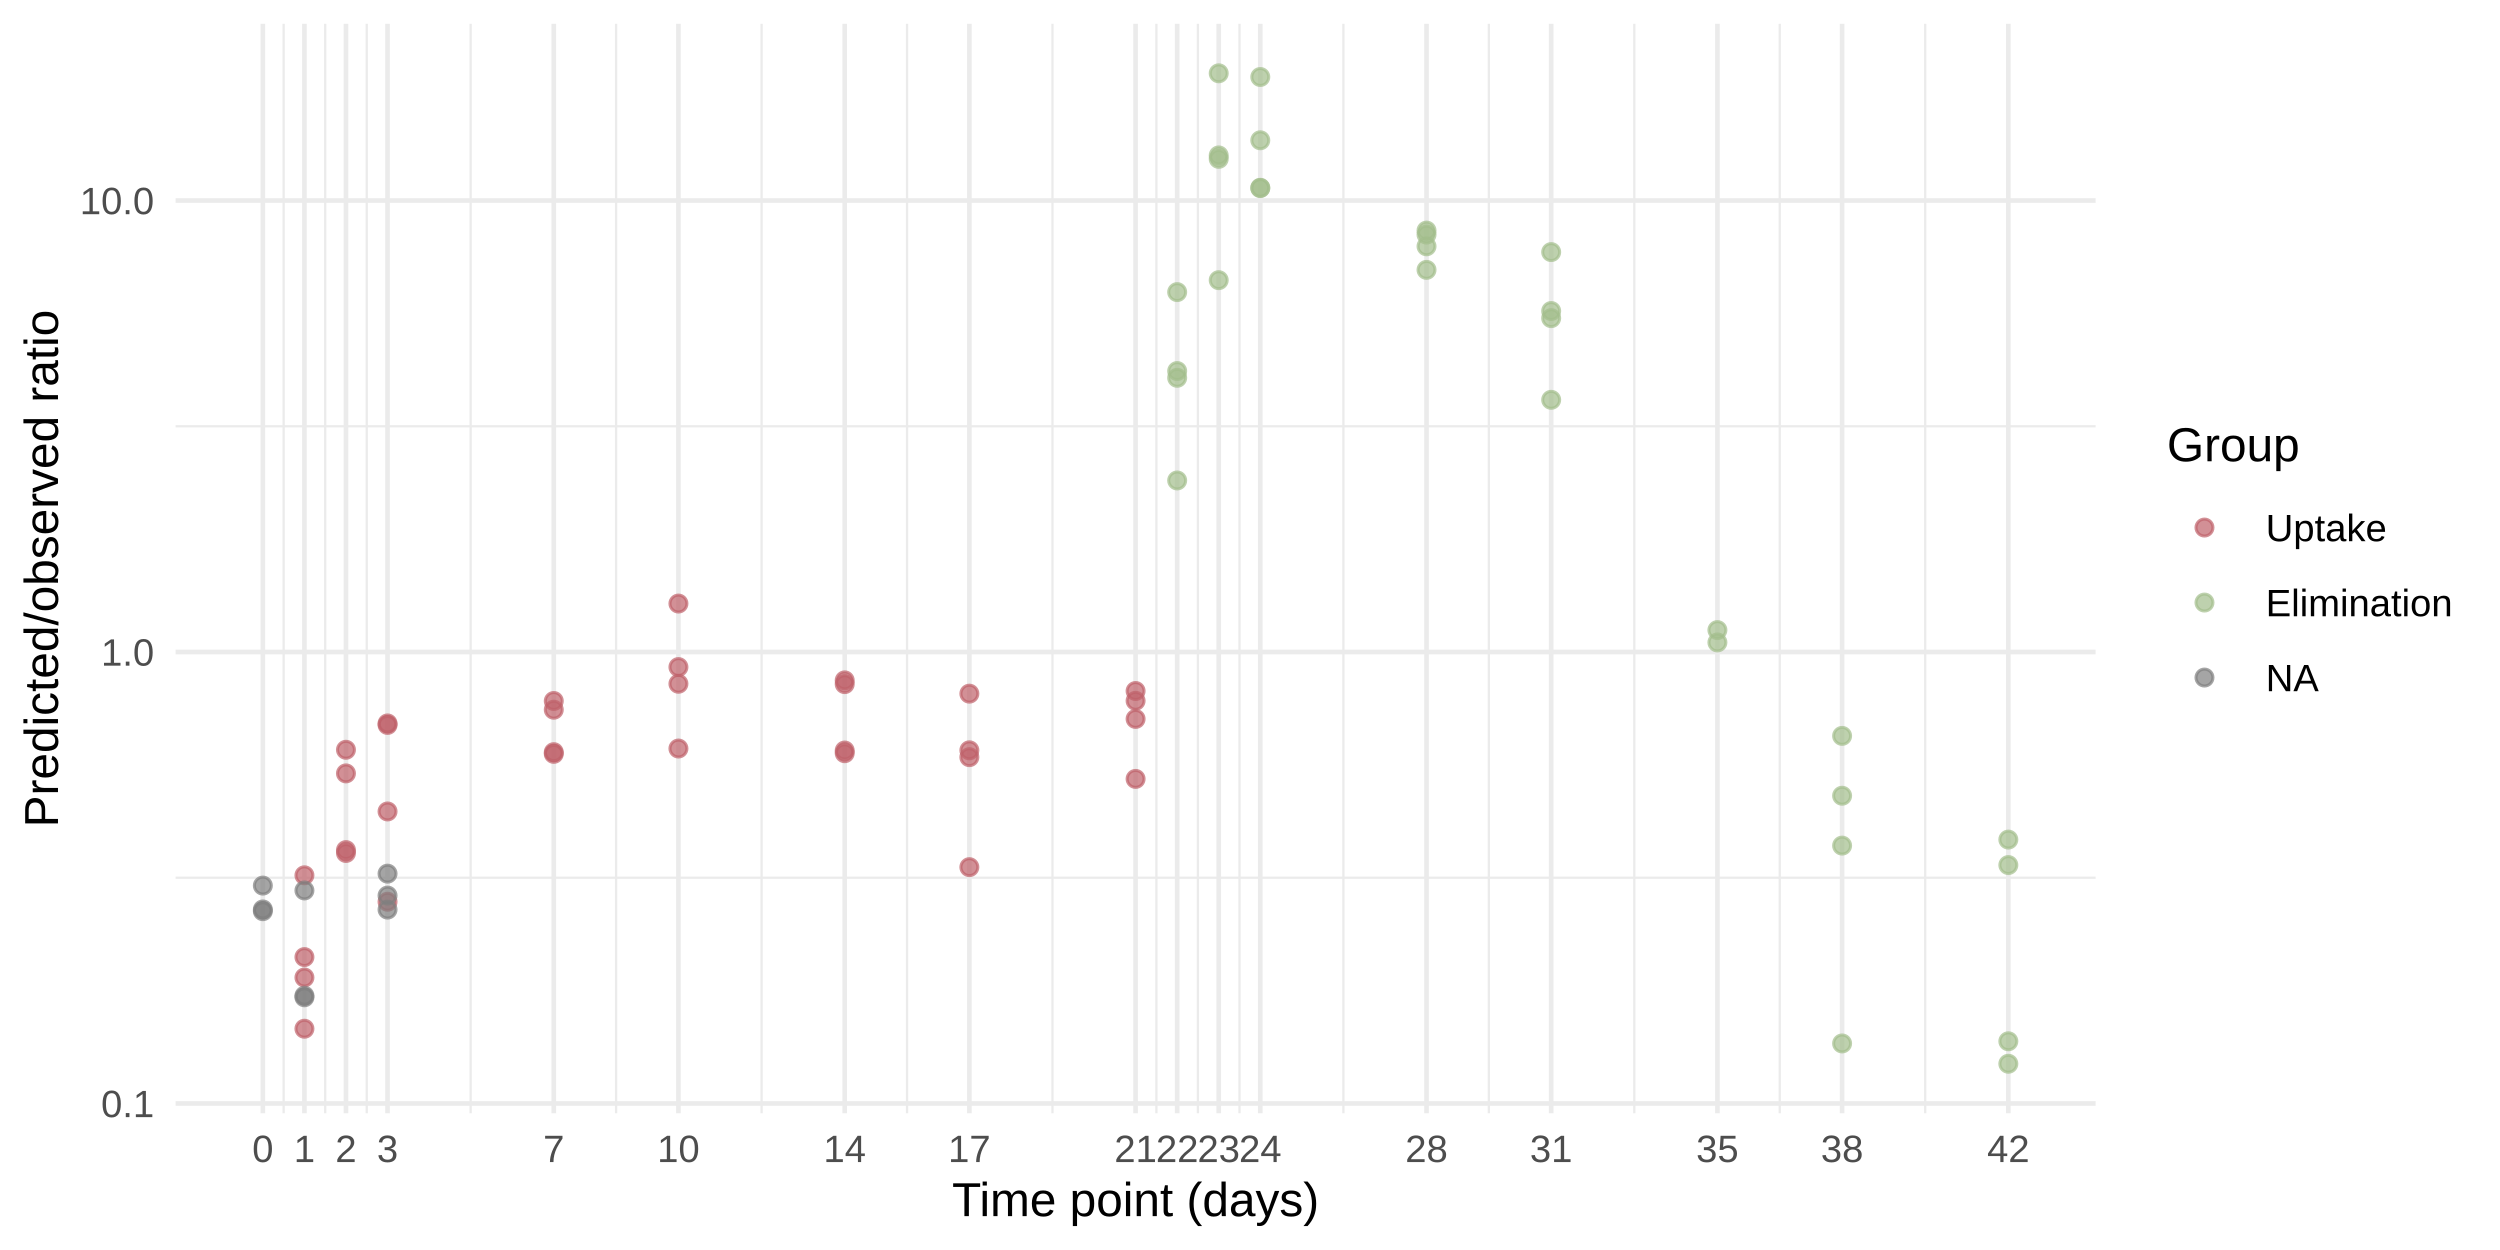
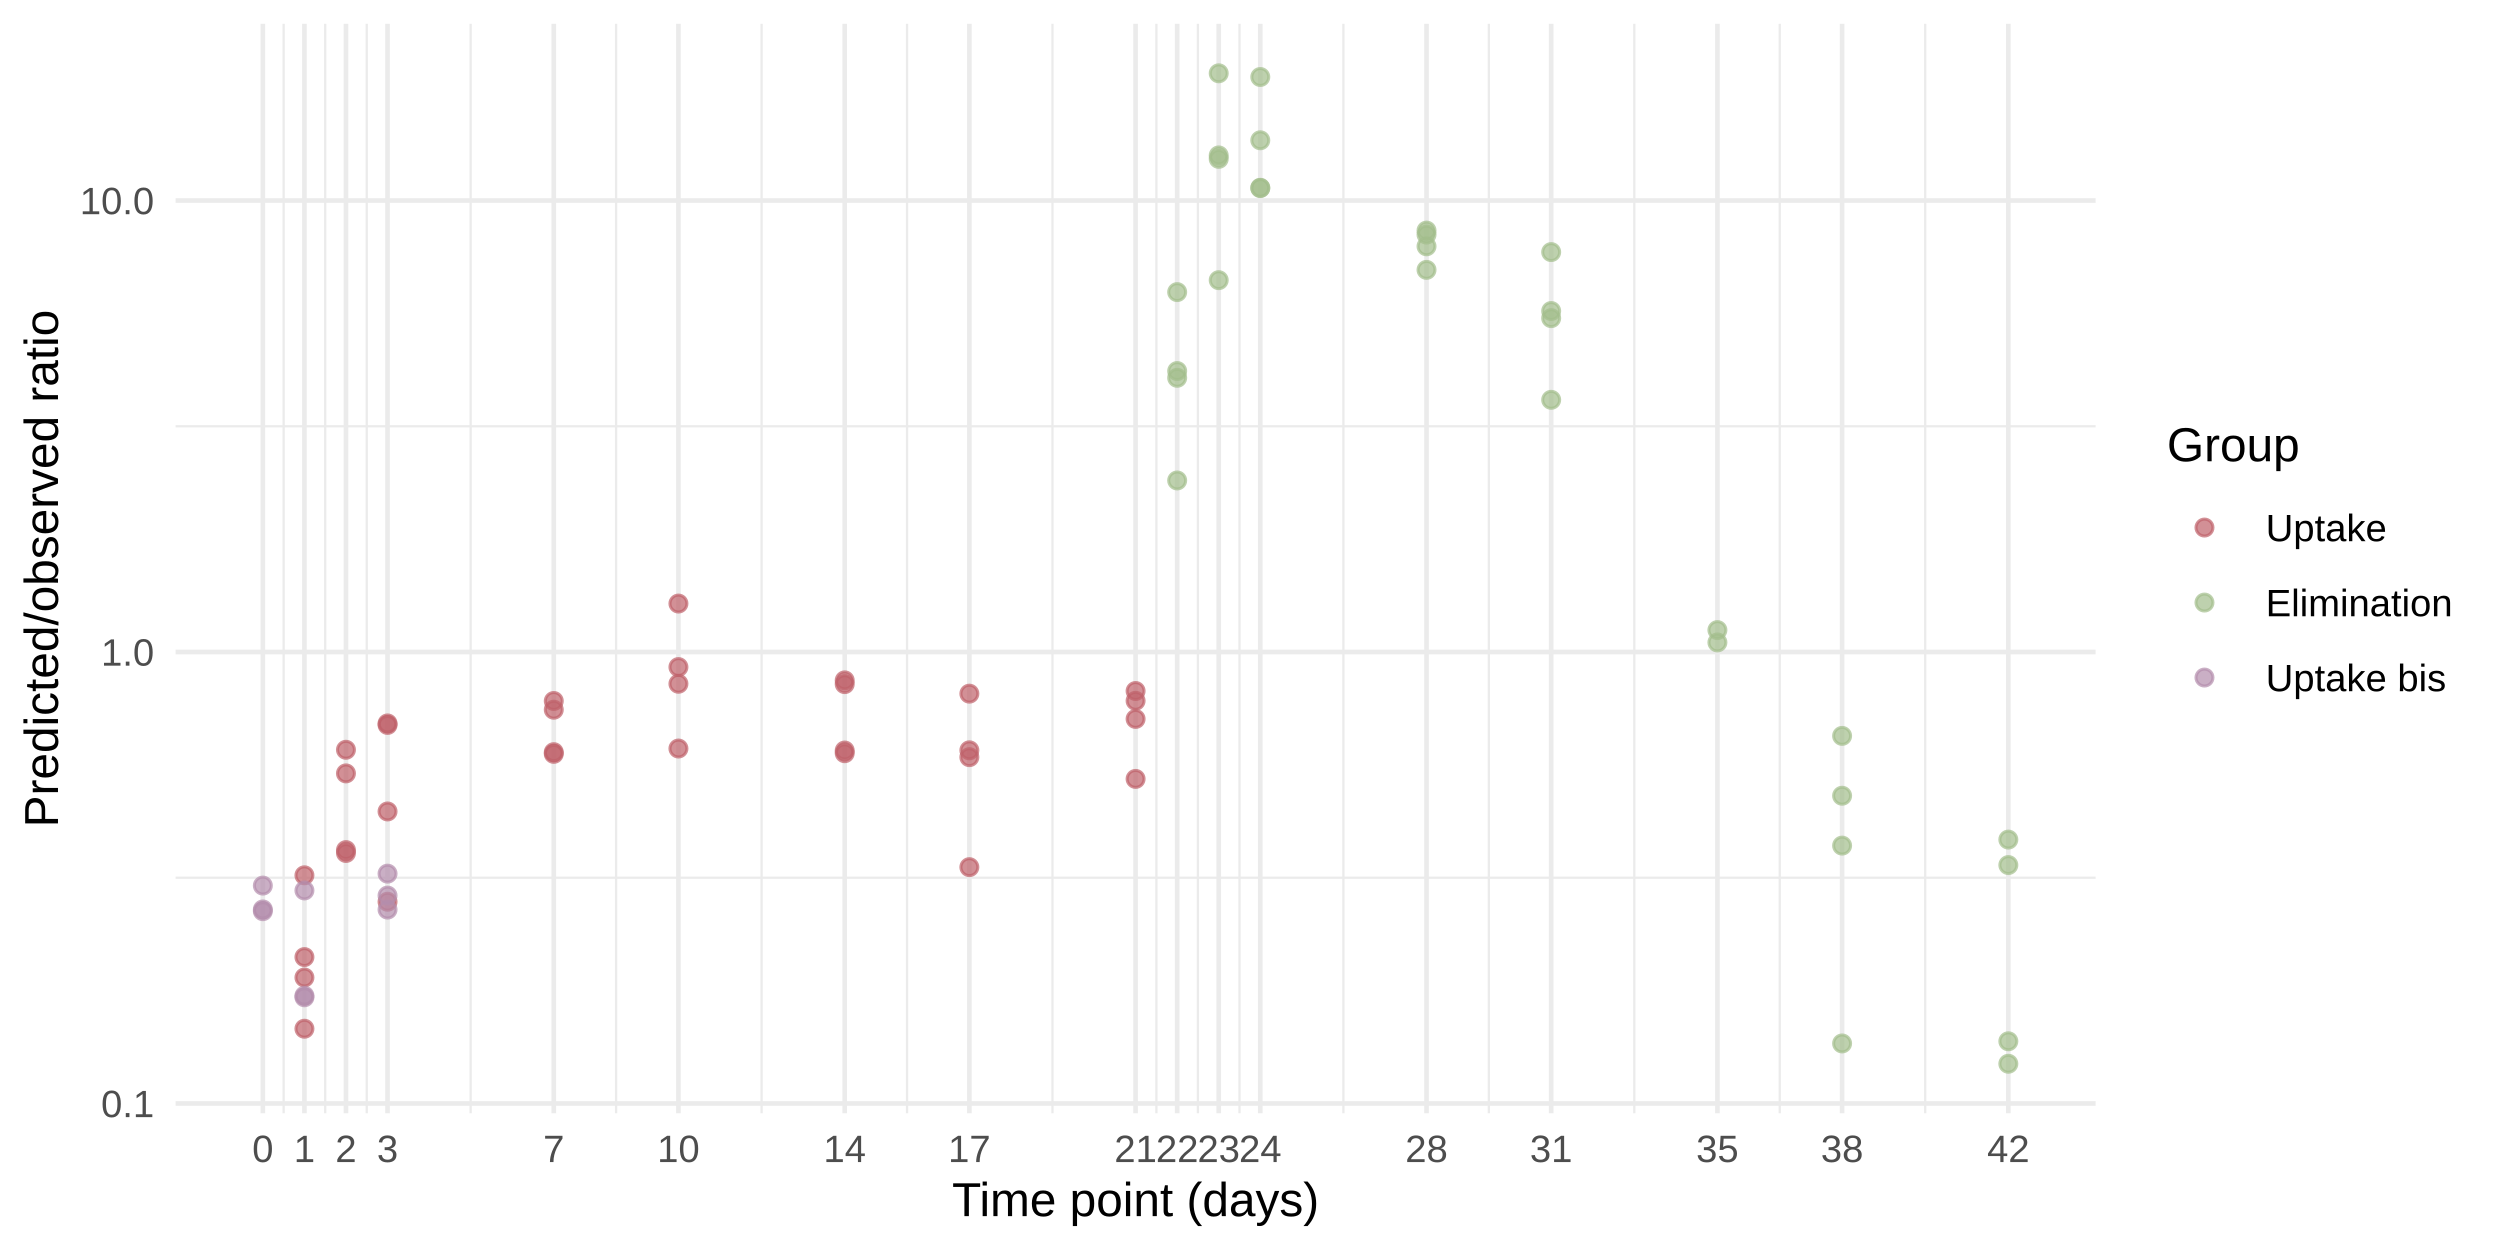
<svg xmlns="http://www.w3.org/2000/svg" width="576.00pt" height="288.00pt" viewBox="0 0 576.00 288.00">
  <g class="svglite">
    <defs>
      <style type="text/css">
    .svglite line, .svglite polyline, .svglite polygon, .svglite path, .svglite rect, .svglite circle {
      fill: none;
      stroke: #000000;
      stroke-linecap: round;
      stroke-linejoin: round;
      stroke-miterlimit: 10.00;
    }
    .svglite text {
      white-space: pre;
    }
    .svglite g.glyphgroup path {
      fill: inherit;
      stroke: none;
    }
  </style>
    </defs>
    <rect width="100%" height="100%" style="stroke: none; fill: #FFFFFF;" />
    <defs>
      <clipPath id="cpMC4wMHw1NzYuMDB8MC4wMHwyODguMDA=">
        <rect x="0.00" y="0.00" width="576.00" height="288.00" />
      </clipPath>
    </defs>
    <g clip-path="url(#cpMC4wMHw1NzYuMDB8MC4wMHwyODguMDA=)">
      <rect x="0.00" y="0.00" width="576.00" height="288.00" style="stroke-width: 1.07; stroke: none; fill: #FFFFFF;" />
    </g>
    <defs>
      <clipPath id="cpNDAuNDZ8NDgyLjgzfDUuNDh8MjU2LjUw">
        <rect x="40.46" y="5.48" width="442.37" height="251.02" />
      </clipPath>
    </defs>
    <g clip-path="url(#cpNDAuNDZ8NDgyLjgzfDUuNDh8MjU2LjUw)">
      <polyline points="40.46,202.23 482.83,202.23 " style="stroke-width: 0.53; stroke: #EBEBEB; stroke-linecap: butt;" />
      <polyline points="40.46,98.21 482.83,98.21 " style="stroke-width: 0.53; stroke: #EBEBEB; stroke-linecap: butt;" />
      <polyline points="65.35,256.50 65.35,5.48 " style="stroke-width: 0.53; stroke: #EBEBEB; stroke-linecap: butt;" />
      <polyline points="74.93,256.50 74.93,5.48 " style="stroke-width: 0.53; stroke: #EBEBEB; stroke-linecap: butt;" />
      <polyline points="84.50,256.50 84.50,5.48 " style="stroke-width: 0.53; stroke: #EBEBEB; stroke-linecap: butt;" />
      <polyline points="108.44,256.50 108.44,5.48 " style="stroke-width: 0.53; stroke: #EBEBEB; stroke-linecap: butt;" />
      <polyline points="141.95,256.50 141.95,5.48 " style="stroke-width: 0.53; stroke: #EBEBEB; stroke-linecap: butt;" />
      <polyline points="175.47,256.50 175.47,5.48 " style="stroke-width: 0.53; stroke: #EBEBEB; stroke-linecap: butt;" />
      <polyline points="208.98,256.50 208.98,5.48 " style="stroke-width: 0.53; stroke: #EBEBEB; stroke-linecap: butt;" />
      <polyline points="242.49,256.50 242.49,5.48 " style="stroke-width: 0.53; stroke: #EBEBEB; stroke-linecap: butt;" />
      <polyline points="266.43,256.50 266.43,5.48 " style="stroke-width: 0.53; stroke: #EBEBEB; stroke-linecap: butt;" />
      <polyline points="276.00,256.50 276.00,5.48 " style="stroke-width: 0.53; stroke: #EBEBEB; stroke-linecap: butt;" />
      <polyline points="285.58,256.50 285.58,5.48 " style="stroke-width: 0.53; stroke: #EBEBEB; stroke-linecap: butt;" />
      <polyline points="309.52,256.50 309.52,5.48 " style="stroke-width: 0.53; stroke: #EBEBEB; stroke-linecap: butt;" />
      <polyline points="343.03,256.50 343.03,5.48 " style="stroke-width: 0.53; stroke: #EBEBEB; stroke-linecap: butt;" />
      <polyline points="376.54,256.50 376.54,5.48 " style="stroke-width: 0.53; stroke: #EBEBEB; stroke-linecap: butt;" />
      <polyline points="410.06,256.50 410.06,5.48 " style="stroke-width: 0.53; stroke: #EBEBEB; stroke-linecap: butt;" />
      <polyline points="443.57,256.50 443.57,5.48 " style="stroke-width: 0.53; stroke: #EBEBEB; stroke-linecap: butt;" />
      <polyline points="40.46,254.24 482.83,254.24 " style="stroke-width: 1.07; stroke: #EBEBEB; stroke-linecap: butt;" />
      <polyline points="40.46,150.22 482.83,150.22 " style="stroke-width: 1.07; stroke: #EBEBEB; stroke-linecap: butt;" />
      <polyline points="40.46,46.20 482.83,46.20 " style="stroke-width: 1.07; stroke: #EBEBEB; stroke-linecap: butt;" />
      <polyline points="70.14,256.50 70.14,5.48 " style="stroke-width: 1.07; stroke: #EBEBEB; stroke-linecap: butt;" />
      <polyline points="79.71,256.50 79.71,5.48 " style="stroke-width: 1.07; stroke: #EBEBEB; stroke-linecap: butt;" />
      <polyline points="89.29,256.50 89.29,5.48 " style="stroke-width: 1.07; stroke: #EBEBEB; stroke-linecap: butt;" />
      <polyline points="127.59,256.50 127.59,5.48 " style="stroke-width: 1.07; stroke: #EBEBEB; stroke-linecap: butt;" />
      <polyline points="156.31,256.50 156.31,5.48 " style="stroke-width: 1.07; stroke: #EBEBEB; stroke-linecap: butt;" />
      <polyline points="194.62,256.50 194.62,5.48 " style="stroke-width: 1.07; stroke: #EBEBEB; stroke-linecap: butt;" />
      <polyline points="223.34,256.50 223.34,5.48 " style="stroke-width: 1.07; stroke: #EBEBEB; stroke-linecap: butt;" />
      <polyline points="261.64,256.50 261.64,5.48 " style="stroke-width: 1.07; stroke: #EBEBEB; stroke-linecap: butt;" />
      <polyline points="271.22,256.50 271.22,5.48 " style="stroke-width: 1.07; stroke: #EBEBEB; stroke-linecap: butt;" />
      <polyline points="280.79,256.50 280.79,5.48 " style="stroke-width: 1.07; stroke: #EBEBEB; stroke-linecap: butt;" />
      <polyline points="290.37,256.50 290.37,5.48 " style="stroke-width: 1.07; stroke: #EBEBEB; stroke-linecap: butt;" />
      <polyline points="328.67,256.50 328.67,5.48 " style="stroke-width: 1.07; stroke: #EBEBEB; stroke-linecap: butt;" />
      <polyline points="357.39,256.50 357.39,5.48 " style="stroke-width: 1.07; stroke: #EBEBEB; stroke-linecap: butt;" />
      <polyline points="395.69,256.50 395.69,5.48 " style="stroke-width: 1.07; stroke: #EBEBEB; stroke-linecap: butt;" />
      <polyline points="424.42,256.50 424.42,5.48 " style="stroke-width: 1.07; stroke: #EBEBEB; stroke-linecap: butt;" />
      <polyline points="462.72,256.50 462.72,5.48 " style="stroke-width: 1.07; stroke: #EBEBEB; stroke-linecap: butt;" />
      <polyline points="60.56,256.50 60.56,5.48 " style="stroke-width: 1.07; stroke: #EBEBEB; stroke-linecap: butt;" />
      <circle cx="70.14" cy="201.67" r="1.95" style="stroke-width: 0.71; stroke: #BF616A; stroke-opacity: 0.70; fill: #BF616A; fill-opacity: 0.70;" />
      <circle cx="70.14" cy="225.22" r="1.95" style="stroke-width: 0.71; stroke: #BF616A; stroke-opacity: 0.70; fill: #BF616A; fill-opacity: 0.70;" />
      <circle cx="70.14" cy="220.51" r="1.95" style="stroke-width: 0.71; stroke: #BF616A; stroke-opacity: 0.70; fill: #BF616A; fill-opacity: 0.70;" />
      <circle cx="70.14" cy="237.02" r="1.95" style="stroke-width: 0.71; stroke: #BF616A; stroke-opacity: 0.70; fill: #BF616A; fill-opacity: 0.70;" />
      <circle cx="79.71" cy="172.75" r="1.95" style="stroke-width: 0.71; stroke: #BF616A; stroke-opacity: 0.70; fill: #BF616A; fill-opacity: 0.70;" />
      <circle cx="79.71" cy="196.53" r="1.95" style="stroke-width: 0.71; stroke: #BF616A; stroke-opacity: 0.70; fill: #BF616A; fill-opacity: 0.70;" />
      <circle cx="79.71" cy="195.86" r="1.95" style="stroke-width: 0.71; stroke: #BF616A; stroke-opacity: 0.70; fill: #BF616A; fill-opacity: 0.70;" />
      <circle cx="79.71" cy="178.19" r="1.95" style="stroke-width: 0.71; stroke: #BF616A; stroke-opacity: 0.70; fill: #BF616A; fill-opacity: 0.70;" />
      <circle cx="89.29" cy="166.68" r="1.95" style="stroke-width: 0.71; stroke: #BF616A; stroke-opacity: 0.70; fill: #BF616A; fill-opacity: 0.70;" />
      <circle cx="89.29" cy="167.03" r="1.95" style="stroke-width: 0.71; stroke: #BF616A; stroke-opacity: 0.70; fill: #BF616A; fill-opacity: 0.70;" />
      <circle cx="89.29" cy="207.76" r="1.95" style="stroke-width: 0.71; stroke: #BF616A; stroke-opacity: 0.70; fill: #BF616A; fill-opacity: 0.70;" />
      <circle cx="89.29" cy="186.96" r="1.95" style="stroke-width: 0.71; stroke: #BF616A; stroke-opacity: 0.70; fill: #BF616A; fill-opacity: 0.70;" />
      <circle cx="127.59" cy="173.30" r="1.95" style="stroke-width: 0.71; stroke: #BF616A; stroke-opacity: 0.70; fill: #BF616A; fill-opacity: 0.70;" />
      <circle cx="127.59" cy="161.51" r="1.95" style="stroke-width: 0.71; stroke: #BF616A; stroke-opacity: 0.70; fill: #BF616A; fill-opacity: 0.70;" />
      <circle cx="127.59" cy="163.52" r="1.95" style="stroke-width: 0.71; stroke: #BF616A; stroke-opacity: 0.70; fill: #BF616A; fill-opacity: 0.70;" />
      <circle cx="127.59" cy="173.69" r="1.95" style="stroke-width: 0.71; stroke: #BF616A; stroke-opacity: 0.70; fill: #BF616A; fill-opacity: 0.70;" />
      <circle cx="156.31" cy="157.54" r="1.95" style="stroke-width: 0.71; stroke: #BF616A; stroke-opacity: 0.70; fill: #BF616A; fill-opacity: 0.70;" />
      <circle cx="156.31" cy="139.06" r="1.95" style="stroke-width: 0.71; stroke: #BF616A; stroke-opacity: 0.70; fill: #BF616A; fill-opacity: 0.70;" />
      <circle cx="156.31" cy="172.46" r="1.95" style="stroke-width: 0.71; stroke: #BF616A; stroke-opacity: 0.70; fill: #BF616A; fill-opacity: 0.70;" />
      <circle cx="156.31" cy="153.69" r="1.95" style="stroke-width: 0.71; stroke: #BF616A; stroke-opacity: 0.70; fill: #BF616A; fill-opacity: 0.70;" />
      <circle cx="194.62" cy="173.54" r="1.95" style="stroke-width: 0.71; stroke: #BF616A; stroke-opacity: 0.70; fill: #BF616A; fill-opacity: 0.70;" />
      <circle cx="194.62" cy="156.76" r="1.95" style="stroke-width: 0.71; stroke: #BF616A; stroke-opacity: 0.70; fill: #BF616A; fill-opacity: 0.70;" />
      <circle cx="194.62" cy="157.62" r="1.95" style="stroke-width: 0.71; stroke: #BF616A; stroke-opacity: 0.70; fill: #BF616A; fill-opacity: 0.70;" />
      <circle cx="194.62" cy="172.92" r="1.95" style="stroke-width: 0.71; stroke: #BF616A; stroke-opacity: 0.70; fill: #BF616A; fill-opacity: 0.70;" />
      <circle cx="223.34" cy="172.87" r="1.95" style="stroke-width: 0.71; stroke: #BF616A; stroke-opacity: 0.70; fill: #BF616A; fill-opacity: 0.70;" />
      <circle cx="223.34" cy="159.82" r="1.95" style="stroke-width: 0.71; stroke: #BF616A; stroke-opacity: 0.70; fill: #BF616A; fill-opacity: 0.70;" />
      <circle cx="223.34" cy="174.45" r="1.95" style="stroke-width: 0.71; stroke: #BF616A; stroke-opacity: 0.70; fill: #BF616A; fill-opacity: 0.70;" />
      <circle cx="223.34" cy="199.79" r="1.95" style="stroke-width: 0.71; stroke: #BF616A; stroke-opacity: 0.70; fill: #BF616A; fill-opacity: 0.70;" />
      <circle cx="261.64" cy="165.64" r="1.95" style="stroke-width: 0.71; stroke: #BF616A; stroke-opacity: 0.70; fill: #BF616A; fill-opacity: 0.70;" />
      <circle cx="261.64" cy="159.21" r="1.95" style="stroke-width: 0.71; stroke: #BF616A; stroke-opacity: 0.70; fill: #BF616A; fill-opacity: 0.70;" />
      <circle cx="261.64" cy="161.47" r="1.95" style="stroke-width: 0.71; stroke: #BF616A; stroke-opacity: 0.70; fill: #BF616A; fill-opacity: 0.70;" />
      <circle cx="261.64" cy="179.46" r="1.95" style="stroke-width: 0.71; stroke: #BF616A; stroke-opacity: 0.70; fill: #BF616A; fill-opacity: 0.70;" />
      <circle cx="271.22" cy="87.05" r="1.95" style="stroke-width: 0.71; stroke: #A3BE8C; stroke-opacity: 0.70; fill: #A3BE8C; fill-opacity: 0.70;" />
      <circle cx="271.22" cy="85.49" r="1.95" style="stroke-width: 0.71; stroke: #A3BE8C; stroke-opacity: 0.70; fill: #A3BE8C; fill-opacity: 0.70;" />
      <circle cx="271.22" cy="110.70" r="1.95" style="stroke-width: 0.71; stroke: #A3BE8C; stroke-opacity: 0.70; fill: #A3BE8C; fill-opacity: 0.70;" />
      <circle cx="271.22" cy="67.30" r="1.95" style="stroke-width: 0.71; stroke: #A3BE8C; stroke-opacity: 0.70; fill: #A3BE8C; fill-opacity: 0.70;" />
      <circle cx="280.79" cy="64.55" r="1.95" style="stroke-width: 0.71; stroke: #A3BE8C; stroke-opacity: 0.70; fill: #A3BE8C; fill-opacity: 0.70;" />
      <circle cx="280.79" cy="35.81" r="1.95" style="stroke-width: 0.71; stroke: #A3BE8C; stroke-opacity: 0.70; fill: #A3BE8C; fill-opacity: 0.70;" />
      <circle cx="280.79" cy="16.89" r="1.95" style="stroke-width: 0.71; stroke: #A3BE8C; stroke-opacity: 0.70; fill: #A3BE8C; fill-opacity: 0.70;" />
      <circle cx="280.79" cy="36.60" r="1.95" style="stroke-width: 0.71; stroke: #A3BE8C; stroke-opacity: 0.70; fill: #A3BE8C; fill-opacity: 0.70;" />
      <circle cx="290.37" cy="43.33" r="1.95" style="stroke-width: 0.71; stroke: #A3BE8C; stroke-opacity: 0.70; fill: #A3BE8C; fill-opacity: 0.70;" />
      <circle cx="290.37" cy="43.27" r="1.95" style="stroke-width: 0.71; stroke: #A3BE8C; stroke-opacity: 0.70; fill: #A3BE8C; fill-opacity: 0.70;" />
      <circle cx="290.37" cy="17.74" r="1.95" style="stroke-width: 0.71; stroke: #A3BE8C; stroke-opacity: 0.70; fill: #A3BE8C; fill-opacity: 0.70;" />
      <circle cx="290.37" cy="32.32" r="1.95" style="stroke-width: 0.71; stroke: #A3BE8C; stroke-opacity: 0.70; fill: #A3BE8C; fill-opacity: 0.70;" />
      <circle cx="328.67" cy="54.05" r="1.95" style="stroke-width: 0.71; stroke: #A3BE8C; stroke-opacity: 0.70; fill: #A3BE8C; fill-opacity: 0.70;" />
      <circle cx="328.67" cy="53.13" r="1.95" style="stroke-width: 0.71; stroke: #A3BE8C; stroke-opacity: 0.70; fill: #A3BE8C; fill-opacity: 0.70;" />
      <circle cx="328.67" cy="56.75" r="1.95" style="stroke-width: 0.71; stroke: #A3BE8C; stroke-opacity: 0.70; fill: #A3BE8C; fill-opacity: 0.70;" />
      <circle cx="328.67" cy="62.18" r="1.95" style="stroke-width: 0.71; stroke: #A3BE8C; stroke-opacity: 0.70; fill: #A3BE8C; fill-opacity: 0.70;" />
      <circle cx="357.39" cy="58.08" r="1.95" style="stroke-width: 0.71; stroke: #A3BE8C; stroke-opacity: 0.70; fill: #A3BE8C; fill-opacity: 0.70;" />
      <circle cx="357.39" cy="73.30" r="1.95" style="stroke-width: 0.71; stroke: #A3BE8C; stroke-opacity: 0.70; fill: #A3BE8C; fill-opacity: 0.70;" />
      <circle cx="357.39" cy="92.12" r="1.95" style="stroke-width: 0.71; stroke: #A3BE8C; stroke-opacity: 0.70; fill: #A3BE8C; fill-opacity: 0.70;" />
      <circle cx="357.39" cy="71.66" r="1.95" style="stroke-width: 0.71; stroke: #A3BE8C; stroke-opacity: 0.70; fill: #A3BE8C; fill-opacity: 0.70;" />
      <circle cx="395.69" cy="148.02" r="1.95" style="stroke-width: 0.71; stroke: #A3BE8C; stroke-opacity: 0.70; fill: #A3BE8C; fill-opacity: 0.70;" />
      <circle cx="395.69" cy="145.17" r="1.95" style="stroke-width: 0.71; stroke: #A3BE8C; stroke-opacity: 0.70; fill: #A3BE8C; fill-opacity: 0.70;" />
      <circle cx="424.42" cy="194.83" r="1.95" style="stroke-width: 0.71; stroke: #A3BE8C; stroke-opacity: 0.70; fill: #A3BE8C; fill-opacity: 0.70;" />
      <circle cx="424.42" cy="240.41" r="1.95" style="stroke-width: 0.71; stroke: #A3BE8C; stroke-opacity: 0.70; fill: #A3BE8C; fill-opacity: 0.70;" />
      <circle cx="424.42" cy="169.55" r="1.95" style="stroke-width: 0.71; stroke: #A3BE8C; stroke-opacity: 0.70; fill: #A3BE8C; fill-opacity: 0.70;" />
      <circle cx="424.42" cy="183.34" r="1.95" style="stroke-width: 0.71; stroke: #A3BE8C; stroke-opacity: 0.70; fill: #A3BE8C; fill-opacity: 0.70;" />
      <circle cx="462.72" cy="239.91" r="1.95" style="stroke-width: 0.71; stroke: #A3BE8C; stroke-opacity: 0.70; fill: #A3BE8C; fill-opacity: 0.70;" />
      <circle cx="462.72" cy="199.31" r="1.95" style="stroke-width: 0.71; stroke: #A3BE8C; stroke-opacity: 0.70; fill: #A3BE8C; fill-opacity: 0.70;" />
      <circle cx="462.72" cy="193.44" r="1.95" style="stroke-width: 0.71; stroke: #A3BE8C; stroke-opacity: 0.70; fill: #A3BE8C; fill-opacity: 0.70;" />
      <circle cx="462.72" cy="245.09" r="1.95" style="stroke-width: 0.71; stroke: #A3BE8C; stroke-opacity: 0.70; fill: #A3BE8C; fill-opacity: 0.70;" />
-       <circle cx="60.56" cy="209.54" r="1.95" style="stroke-width: 0.71; stroke: #7F7F7F; stroke-opacity: 0.70; fill: #7F7F7F; fill-opacity: 0.70;" />
-       <circle cx="60.56" cy="209.94" r="1.95" style="stroke-width: 0.71; stroke: #7F7F7F; stroke-opacity: 0.70; fill: #7F7F7F; fill-opacity: 0.70;" />
-       <circle cx="60.56" cy="204.04" r="1.95" style="stroke-width: 0.71; stroke: #7F7F7F; stroke-opacity: 0.70; fill: #7F7F7F; fill-opacity: 0.70;" />
-       <circle cx="70.14" cy="229.77" r="1.95" style="stroke-width: 0.71; stroke: #7F7F7F; stroke-opacity: 0.70; fill: #7F7F7F; fill-opacity: 0.70;" />
-       <circle cx="70.14" cy="205.16" r="1.95" style="stroke-width: 0.71; stroke: #7F7F7F; stroke-opacity: 0.70; fill: #7F7F7F; fill-opacity: 0.70;" />
-       <circle cx="70.14" cy="229.41" r="1.95" style="stroke-width: 0.71; stroke: #7F7F7F; stroke-opacity: 0.70; fill: #7F7F7F; fill-opacity: 0.70;" />
-       <circle cx="89.29" cy="206.34" r="1.95" style="stroke-width: 0.71; stroke: #7F7F7F; stroke-opacity: 0.70; fill: #7F7F7F; fill-opacity: 0.70;" />
-       <circle cx="89.29" cy="209.57" r="1.95" style="stroke-width: 0.71; stroke: #7F7F7F; stroke-opacity: 0.70; fill: #7F7F7F; fill-opacity: 0.70;" />
-       <circle cx="89.29" cy="201.29" r="1.95" style="stroke-width: 0.71; stroke: #7F7F7F; stroke-opacity: 0.70; fill: #7F7F7F; fill-opacity: 0.70;" />
+       <circle cx="60.56" cy="209.54" r="1.95" style="stroke-width: 0.71; stroke: #B48EAD; stroke-opacity: 0.70; fill: #B48EAD; fill-opacity: 0.70;" />
+       <circle cx="60.56" cy="209.94" r="1.95" style="stroke-width: 0.71; stroke: #B48EAD; stroke-opacity: 0.70; fill: #B48EAD; fill-opacity: 0.70;" />
+       <circle cx="60.56" cy="204.04" r="1.95" style="stroke-width: 0.71; stroke: #B48EAD; stroke-opacity: 0.70; fill: #B48EAD; fill-opacity: 0.70;" />
+       <circle cx="70.14" cy="229.77" r="1.95" style="stroke-width: 0.71; stroke: #B48EAD; stroke-opacity: 0.70; fill: #B48EAD; fill-opacity: 0.70;" />
+       <circle cx="70.14" cy="205.16" r="1.95" style="stroke-width: 0.71; stroke: #B48EAD; stroke-opacity: 0.70; fill: #B48EAD; fill-opacity: 0.70;" />
+       <circle cx="70.14" cy="229.41" r="1.95" style="stroke-width: 0.71; stroke: #B48EAD; stroke-opacity: 0.70; fill: #B48EAD; fill-opacity: 0.70;" />
+       <circle cx="89.29" cy="206.34" r="1.95" style="stroke-width: 0.71; stroke: #B48EAD; stroke-opacity: 0.70; fill: #B48EAD; fill-opacity: 0.70;" />
+       <circle cx="89.29" cy="209.57" r="1.95" style="stroke-width: 0.71; stroke: #B48EAD; stroke-opacity: 0.70; fill: #B48EAD; fill-opacity: 0.70;" />
+       <circle cx="89.29" cy="201.29" r="1.95" style="stroke-width: 0.71; stroke: #B48EAD; stroke-opacity: 0.70; fill: #B48EAD; fill-opacity: 0.70;" />
    </g>
    <g clip-path="url(#cpMC4wMHw1NzYuMDB8MC4wMHwyODguMDA=)">
      <text x="35.52" y="257.39" text-anchor="end" style="font-size: 8.80px;fill: #4D4D4D; font-family: &quot;Arial&quot;;" textLength="12.22px" lengthAdjust="spacingAndGlyphs">0.1</text>
      <text x="35.52" y="153.37" text-anchor="end" style="font-size: 8.80px;fill: #4D4D4D; font-family: &quot;Arial&quot;;" textLength="12.22px" lengthAdjust="spacingAndGlyphs">1.0</text>
      <text x="35.52" y="49.35" text-anchor="end" style="font-size: 8.80px;fill: #4D4D4D; font-family: &quot;Arial&quot;;" textLength="17.11px" lengthAdjust="spacingAndGlyphs">10.0</text>
      <text x="70.14" y="267.74" text-anchor="middle" style="font-size: 8.80px;fill: #4D4D4D; font-family: &quot;Arial&quot;;" textLength="4.89px" lengthAdjust="spacingAndGlyphs">1</text>
      <text x="79.71" y="267.74" text-anchor="middle" style="font-size: 8.80px;fill: #4D4D4D; font-family: &quot;Arial&quot;;" textLength="4.89px" lengthAdjust="spacingAndGlyphs">2</text>
      <text x="89.29" y="267.74" text-anchor="middle" style="font-size: 8.80px;fill: #4D4D4D; font-family: &quot;Arial&quot;;" textLength="4.89px" lengthAdjust="spacingAndGlyphs">3</text>
      <text x="127.59" y="267.74" text-anchor="middle" style="font-size: 8.80px;fill: #4D4D4D; font-family: &quot;Arial&quot;;" textLength="4.89px" lengthAdjust="spacingAndGlyphs">7</text>
      <text x="156.31" y="267.74" text-anchor="middle" style="font-size: 8.80px;fill: #4D4D4D; font-family: &quot;Arial&quot;;" textLength="9.78px" lengthAdjust="spacingAndGlyphs">10</text>
      <text x="194.62" y="267.74" text-anchor="middle" style="font-size: 8.80px;fill: #4D4D4D; font-family: &quot;Arial&quot;;" textLength="9.78px" lengthAdjust="spacingAndGlyphs">14</text>
      <text x="223.34" y="267.74" text-anchor="middle" style="font-size: 8.80px;fill: #4D4D4D; font-family: &quot;Arial&quot;;" textLength="9.78px" lengthAdjust="spacingAndGlyphs">17</text>
      <text x="261.64" y="267.74" text-anchor="middle" style="font-size: 8.80px;fill: #4D4D4D; font-family: &quot;Arial&quot;;" textLength="9.78px" lengthAdjust="spacingAndGlyphs">21</text>
      <text x="271.22" y="267.74" text-anchor="middle" style="font-size: 8.80px;fill: #4D4D4D; font-family: &quot;Arial&quot;;" textLength="9.78px" lengthAdjust="spacingAndGlyphs">22</text>
      <text x="280.79" y="267.74" text-anchor="middle" style="font-size: 8.80px;fill: #4D4D4D; font-family: &quot;Arial&quot;;" textLength="9.78px" lengthAdjust="spacingAndGlyphs">23</text>
      <text x="290.37" y="267.74" text-anchor="middle" style="font-size: 8.80px;fill: #4D4D4D; font-family: &quot;Arial&quot;;" textLength="9.78px" lengthAdjust="spacingAndGlyphs">24</text>
      <text x="328.67" y="267.74" text-anchor="middle" style="font-size: 8.80px;fill: #4D4D4D; font-family: &quot;Arial&quot;;" textLength="9.78px" lengthAdjust="spacingAndGlyphs">28</text>
      <text x="357.39" y="267.74" text-anchor="middle" style="font-size: 8.80px;fill: #4D4D4D; font-family: &quot;Arial&quot;;" textLength="9.78px" lengthAdjust="spacingAndGlyphs">31</text>
      <text x="395.69" y="267.74" text-anchor="middle" style="font-size: 8.80px;fill: #4D4D4D; font-family: &quot;Arial&quot;;" textLength="9.78px" lengthAdjust="spacingAndGlyphs">35</text>
      <text x="424.42" y="267.74" text-anchor="middle" style="font-size: 8.80px;fill: #4D4D4D; font-family: &quot;Arial&quot;;" textLength="9.78px" lengthAdjust="spacingAndGlyphs">38</text>
      <text x="462.72" y="267.74" text-anchor="middle" style="font-size: 8.80px;fill: #4D4D4D; font-family: &quot;Arial&quot;;" textLength="9.78px" lengthAdjust="spacingAndGlyphs">42</text>
      <text x="60.56" y="267.74" text-anchor="middle" style="font-size: 8.80px;fill: #4D4D4D; font-family: &quot;Arial&quot;;" textLength="4.89px" lengthAdjust="spacingAndGlyphs">0</text>
      <text x="261.64" y="280.20" text-anchor="middle" style="font-size: 11.00px; font-family: &quot;Arial&quot;;" textLength="84.59px" lengthAdjust="spacingAndGlyphs">Time point (days)</text>
      <text transform="translate(13.36,130.99) rotate(-90)" text-anchor="middle" style="font-size: 11.00px; font-family: &quot;Arial&quot;;" textLength="119.31px" lengthAdjust="spacingAndGlyphs">Predicted/observed ratio</text>
      <text x="499.27" y="106.27" style="font-size: 11.00px; font-family: &quot;Arial&quot;;" textLength="30.59px" lengthAdjust="spacingAndGlyphs">Group</text>
      <circle cx="507.91" cy="121.55" r="1.95" style="stroke-width: 0.71; stroke: #BF616A; stroke-opacity: 0.70; fill: #BF616A; fill-opacity: 0.70;" />
      <circle cx="507.91" cy="138.83" r="1.95" style="stroke-width: 0.71; stroke: #A3BE8C; stroke-opacity: 0.70; fill: #A3BE8C; fill-opacity: 0.70;" />
-       <circle cx="507.91" cy="156.11" r="1.95" style="stroke-width: 0.71; stroke: #7F7F7F; stroke-opacity: 0.70; fill: #7F7F7F; fill-opacity: 0.70;" />
+       <circle cx="507.91" cy="156.11" r="1.95" style="stroke-width: 0.71; stroke: #B48EAD; stroke-opacity: 0.70; fill: #B48EAD; fill-opacity: 0.70;" />
      <text x="522.03" y="124.70" style="font-size: 8.80px; font-family: &quot;Arial&quot;;" textLength="27.88px" lengthAdjust="spacingAndGlyphs">Uptake</text>
      <text x="522.03" y="141.98" style="font-size: 8.80px; font-family: &quot;Arial&quot;;" textLength="43.02px" lengthAdjust="spacingAndGlyphs">Elimination</text>
-       <text x="522.03" y="159.26" style="font-size: 8.80px; font-family: &quot;Arial&quot;;" textLength="12.23px" lengthAdjust="spacingAndGlyphs">NA</text>
+       <text x="522.03" y="159.26" style="font-size: 8.80px; font-family: &quot;Arial&quot;;" textLength="41.56px" lengthAdjust="spacingAndGlyphs">Uptake bis</text>
    </g>
  </g>
</svg>
